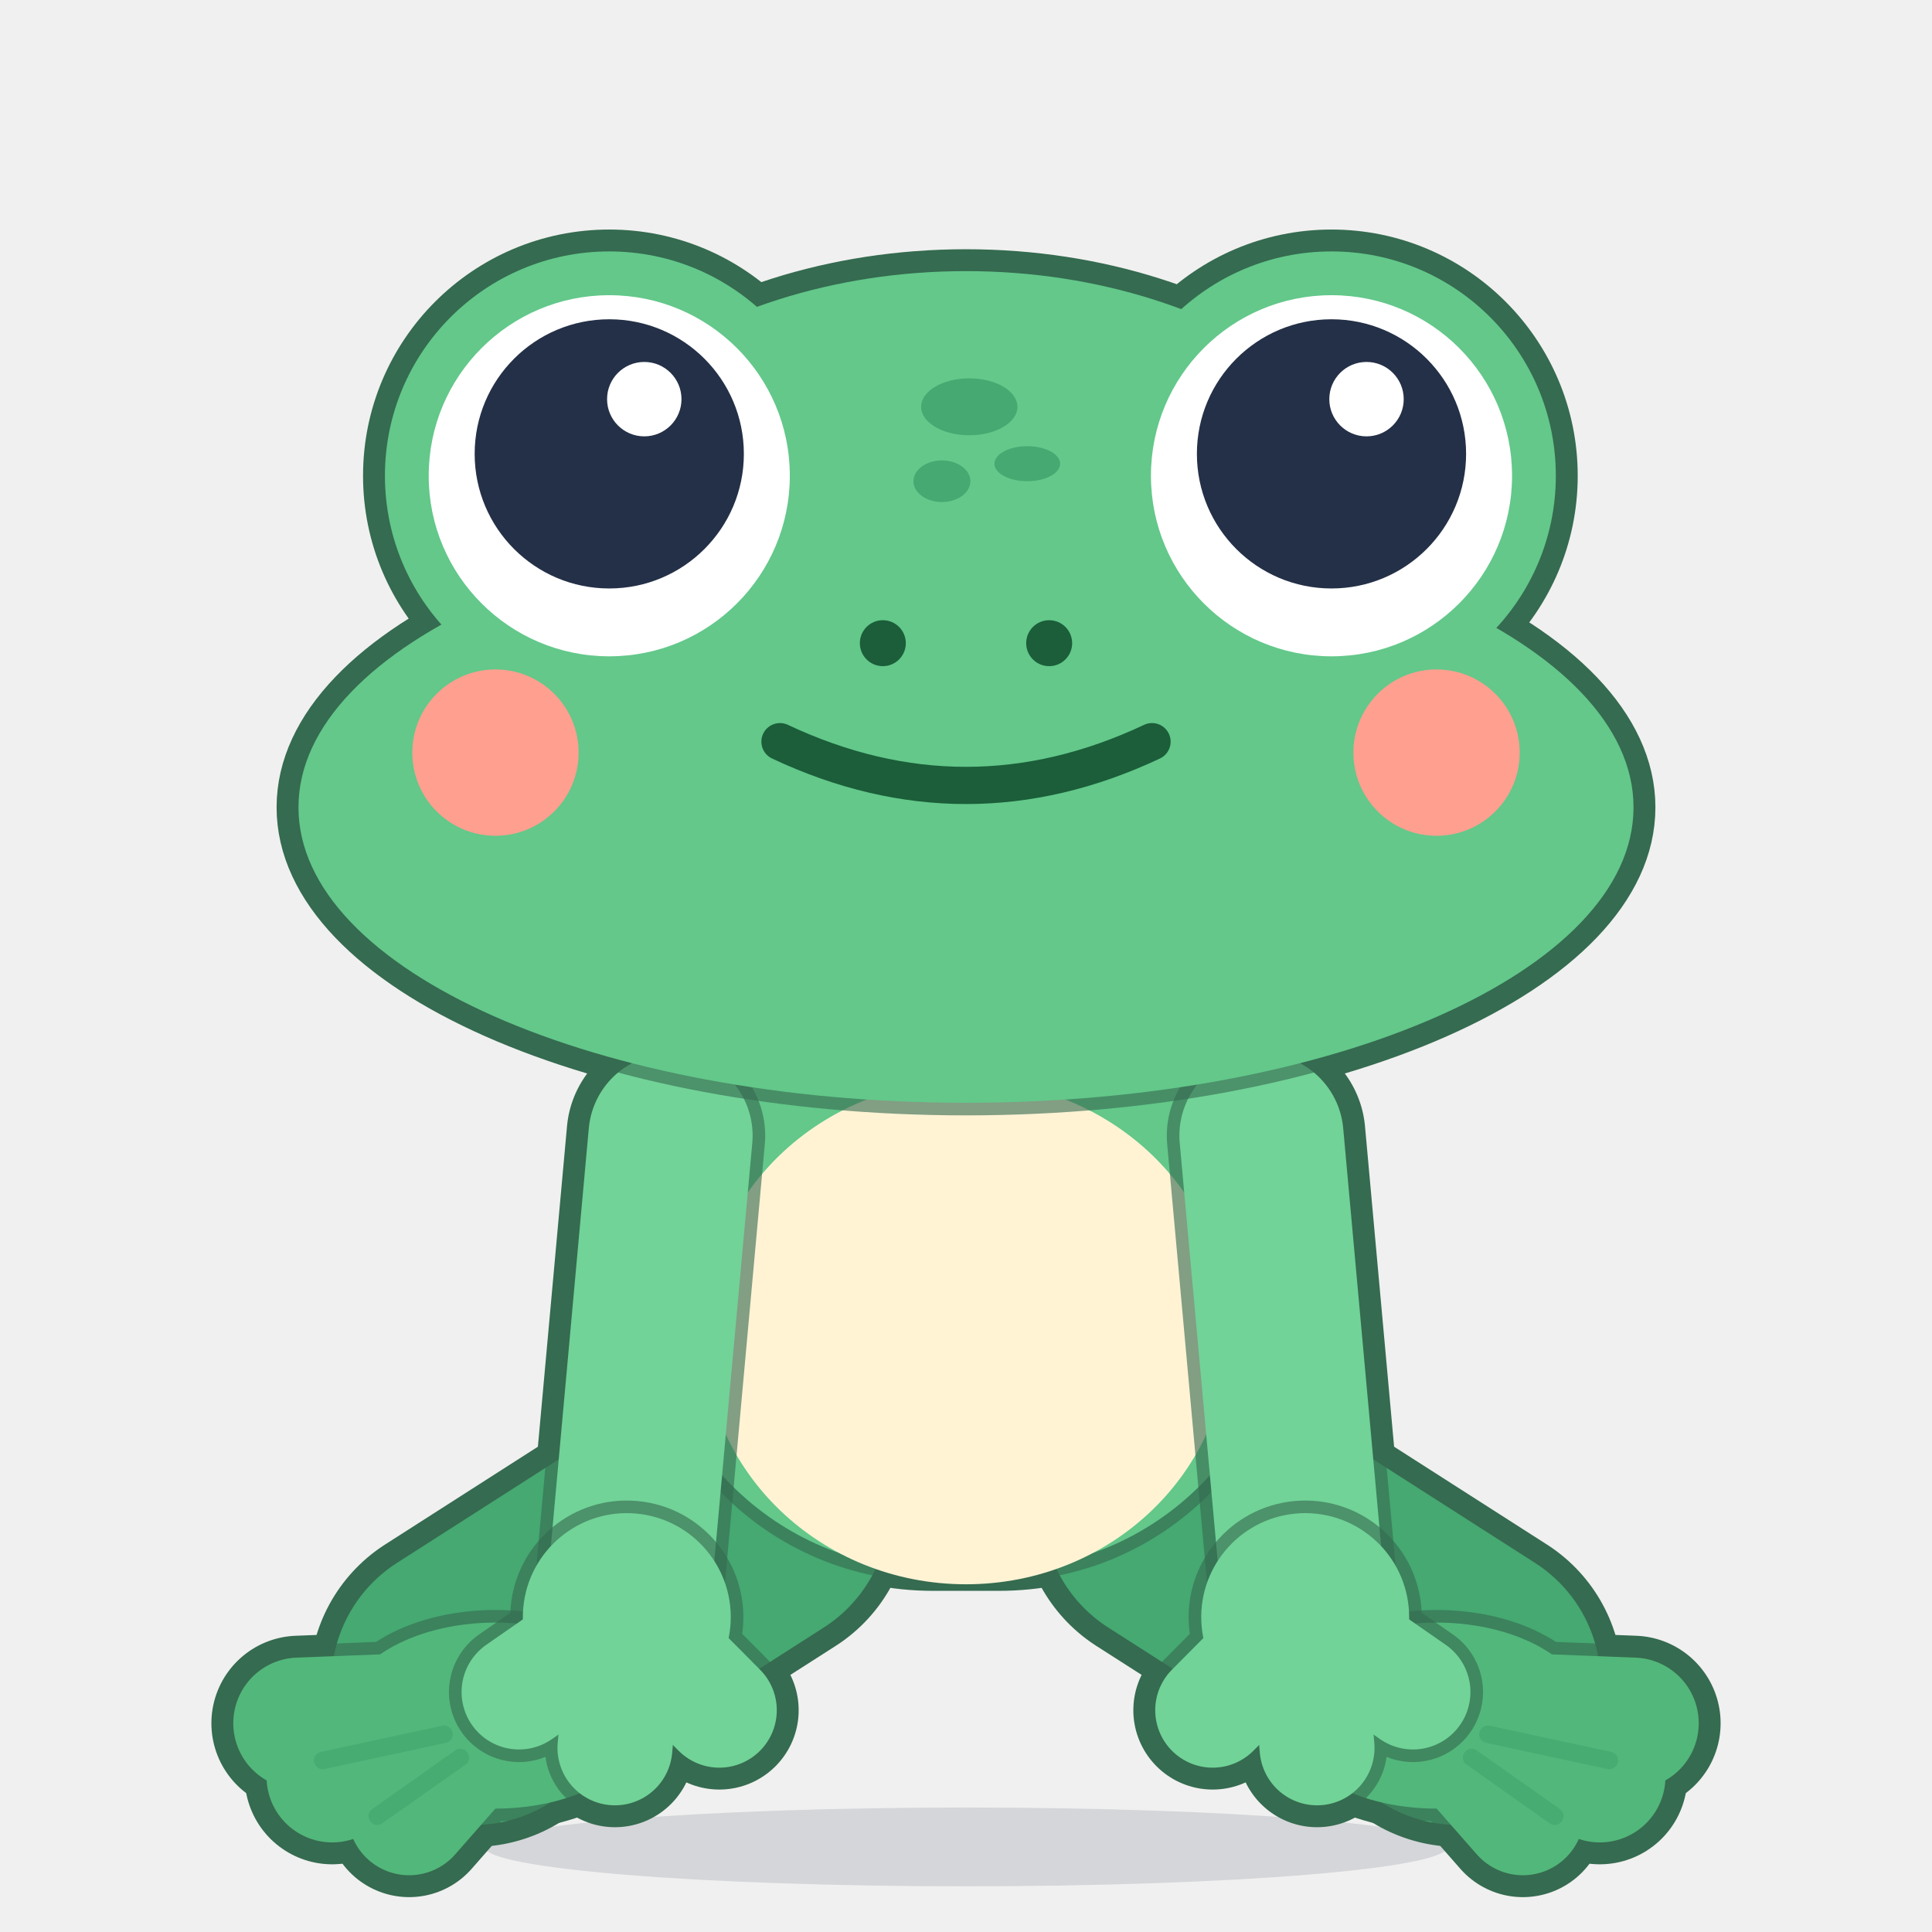
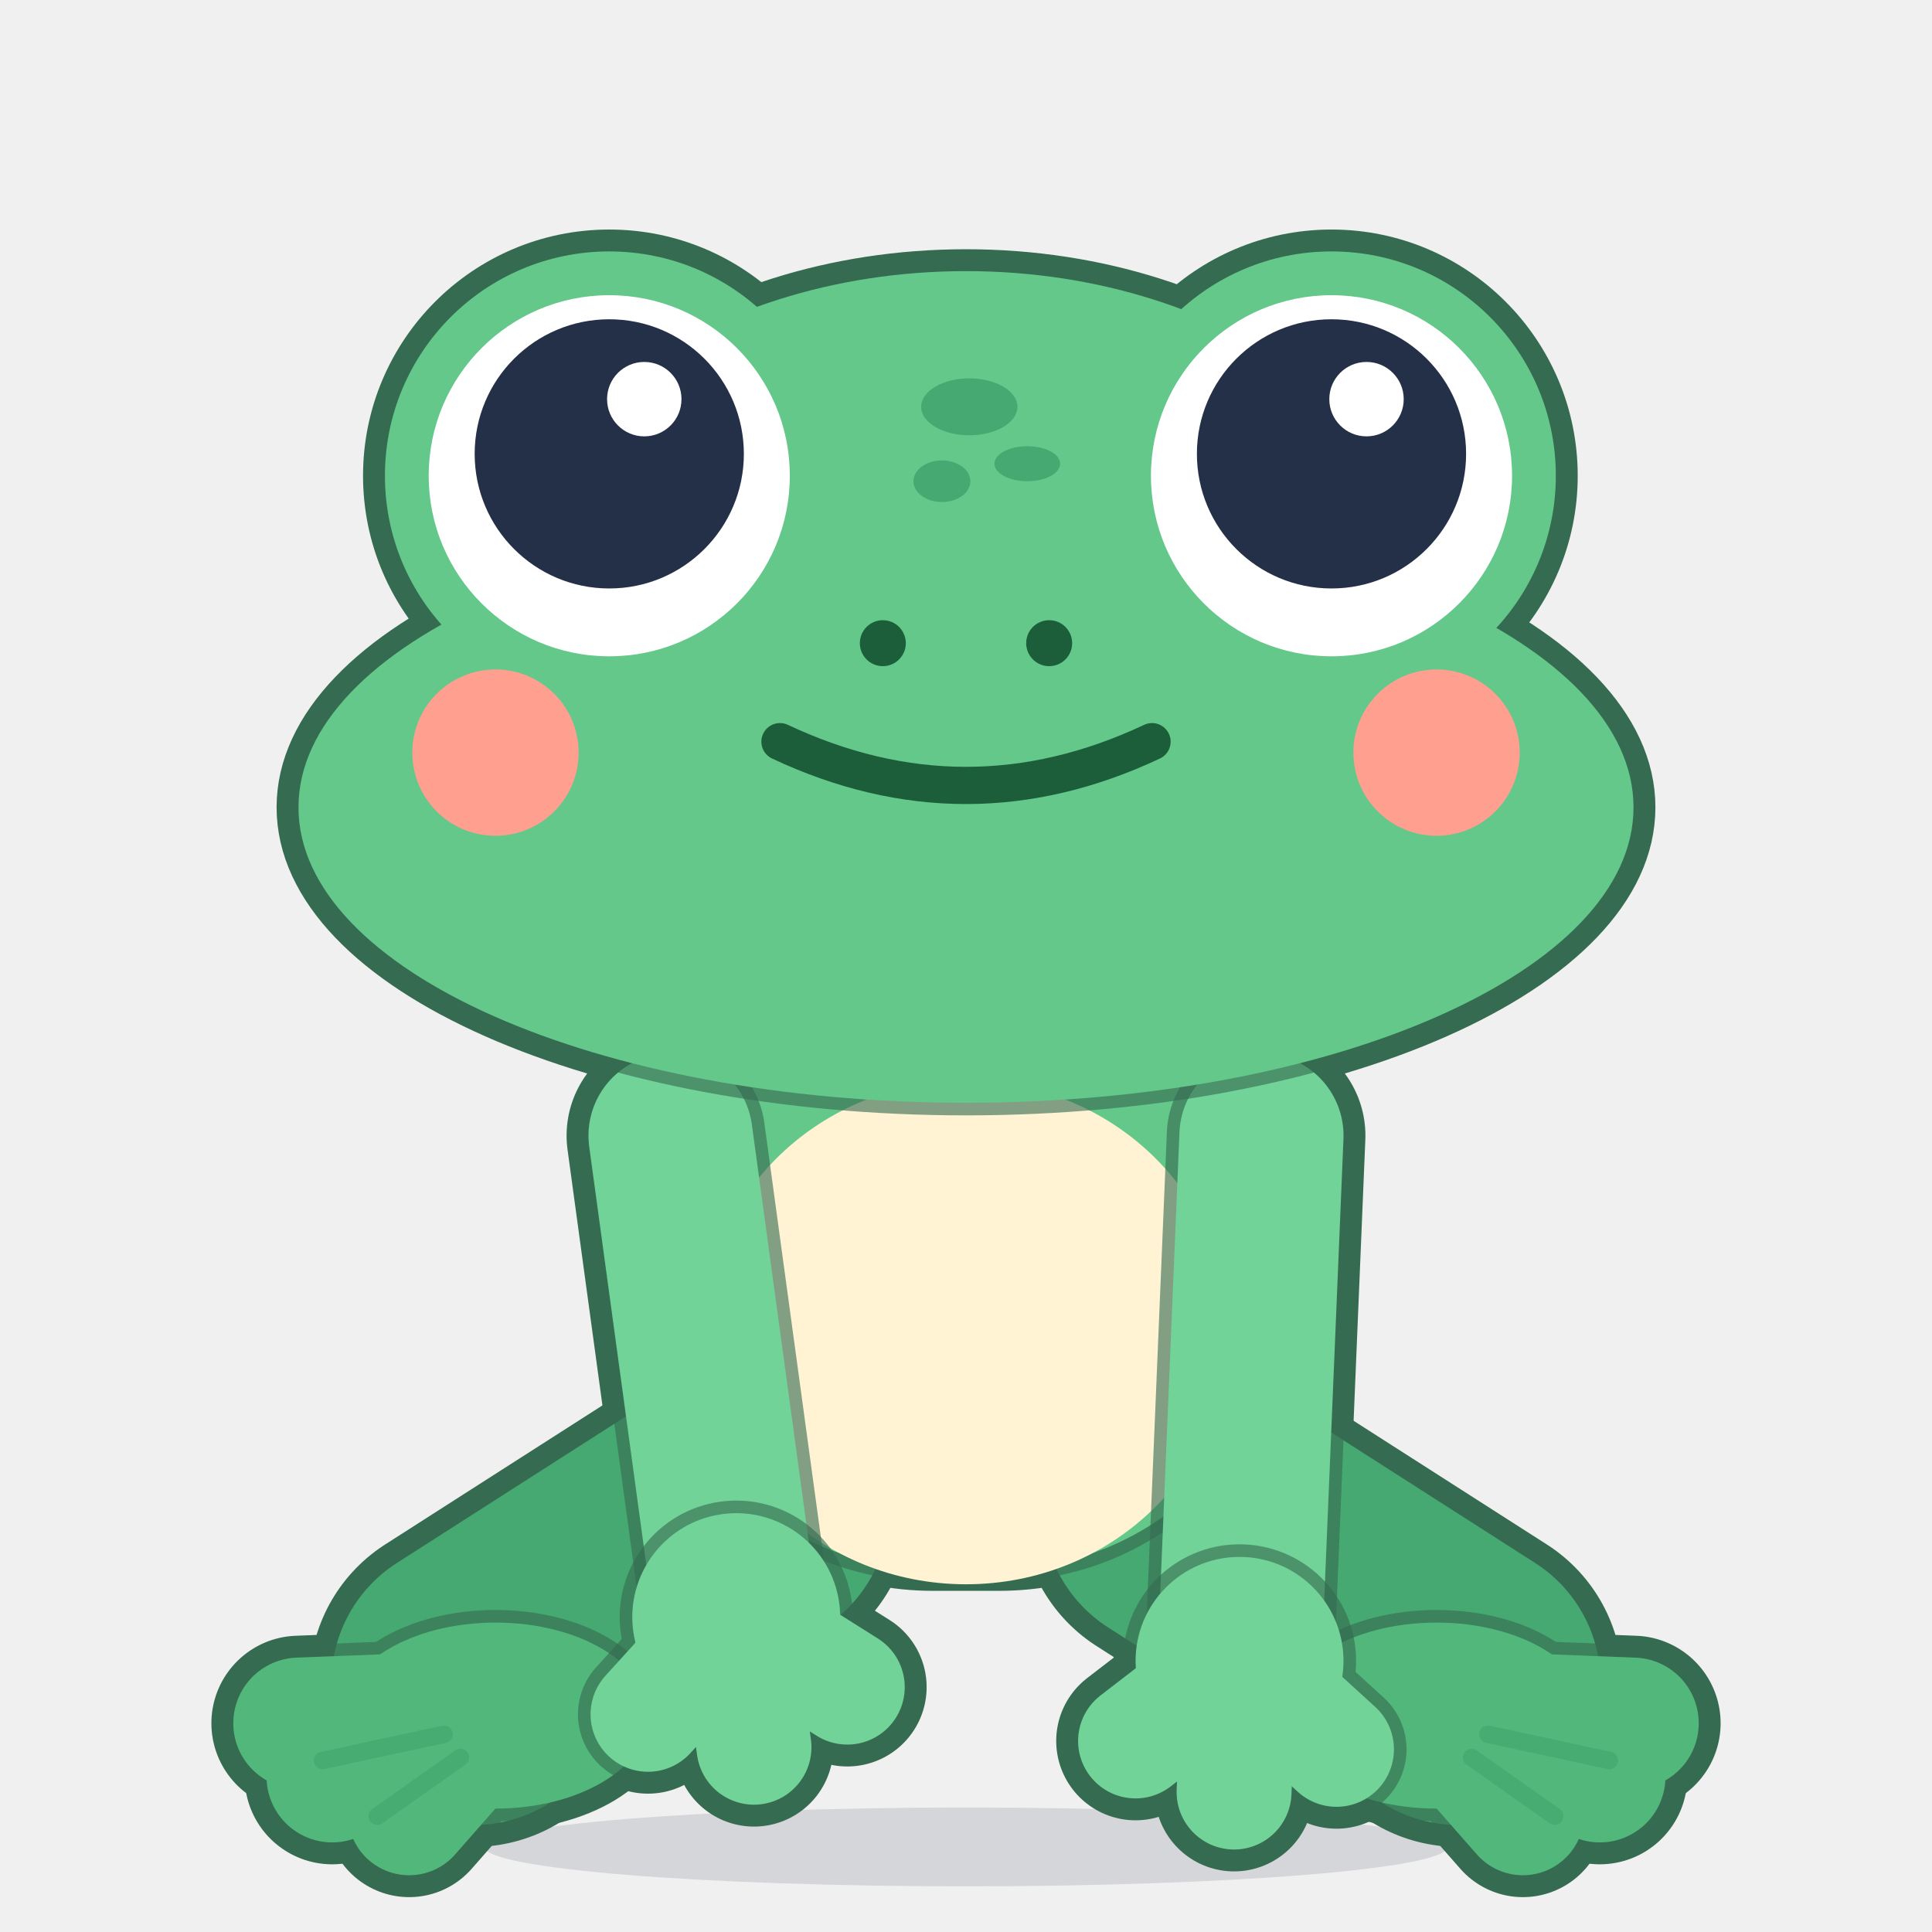
<svg xmlns="http://www.w3.org/2000/svg" viewBox="0 0 512 512" width="512" height="512">
  <g transform="translate(38.5 22.55) scale(2.9)">
    <g id="hop-root">
      <g id="shadow">
        <ellipse cx="75" cy="161.00" rx="44" ry="3.6" fill="#243047" opacity="0.140" />
      </g>
      <g id="hop-figure" transform="translate(0 10) translate(75 100) rotate(0) translate(-75 -100)">
        <g id="hop-silhouette" fill="#356B50" stroke="#356B50" stroke-linejoin="round" stroke-linecap="round">
          <g transform="translate(55 120) rotate(147.38)">
            <path d="M 0 0 L 29.68 0" fill="none" stroke-width="30" />
            <g transform="translate(29.68 0) rotate(-147.38) translate(2 3)">
              <path d="M 14 0 C 14 4.69 7.73 8.5 0 8.5 C -7.73 8.5 -14 4.69 -14 0 C -14 -4.69 -7.73 -8.5 0 -8.5 C 7.73 -8.5 14 -4.69 14 0 Z" stroke-width="4" />
              <path d="M 0 0 L -17.96 0.7" fill="none" stroke-width="16" />
              <path d="M 0 0 L -14.92 5.59" fill="none" stroke-width="16" />
              <path d="M 0 0 L -7.89 8.99" fill="none" stroke-width="15.2" />
            </g>
          </g>
          <g transform="translate(95 120) rotate(32.62)">
            <path d="M 0 0 L 29.68 0" fill="none" stroke-width="30" />
            <g transform="translate(29.68 0) rotate(-32.62) translate(-2 3)">
              <path d="M 14 0 C 14 4.69 7.73 8.5 0 8.5 C -7.73 8.5 -14 4.69 -14 0 C -14 -4.69 -7.73 -8.5 0 -8.5 C 7.73 -8.5 14 -4.69 14 0 Z" stroke-width="4" />
              <path d="M 0 0 L 17.96 0.7" fill="none" stroke-width="16" />
              <path d="M 0 0 L 14.92 5.59" fill="none" stroke-width="16" />
              <path d="M 0 0 L 7.89 8.99" fill="none" stroke-width="15.2" />
            </g>
          </g>
          <path d="M 46 59.4 H 104 V 99.6 A 26 26 0 0 1 78 125.6 H 72 A 26 26 0 0 1 46 99.6 Z" stroke-width="4" />
-           <g transform="translate(48 86) rotate(95.19)">
-             <path d="M 0 0 L 44.18 0" fill="none" stroke-width="19" />
-             <g transform="translate(44.18 0)">
+           <g transform="translate(48 86) rotate(82.23)">
+             <path d="M 0 0 L 44.41 0" fill="none" stroke-width="19" />
+             <g transform="translate(44.41 0)">
              <path d="M 9.5 0 C 9.5 5.25 5.25 9.5 0 9.5 C -5.25 9.5 -9.5 5.25 -9.5 0 C -9.5 -5.25 -5.25 -9.5 0 -9.5 C 5.25 -9.5 9.5 -5.25 9.5 0 Z" stroke-width="4" />
              <path d="M 0 0 L 7.71 -9.19" fill="none" stroke-width="14.5" />
              <path d="M 0 0 L 12 0" fill="none" stroke-width="14.5" />
              <path d="M 0 0 L 7.71 9.19" fill="none" stroke-width="14.5" />
            </g>
          </g>
-           <g transform="translate(102 86) rotate(84.81)">
-             <path d="M 0 0 L 44.18 0" fill="none" stroke-width="19" />
-             <g transform="translate(44.18 0)">
+           <g transform="translate(102 86) rotate(92.39)">
+             <path d="M 0 0 L 48.04 0" fill="none" stroke-width="19" />
+             <g transform="translate(48.04 0)">
              <path d="M 9.5 0 C 9.5 5.25 5.25 9.5 0 9.5 C -5.25 9.5 -9.5 5.25 -9.5 0 C -9.5 -5.25 -5.25 -9.5 0 -9.5 C 5.25 -9.5 9.5 -5.25 9.5 0 Z" stroke-width="4" />
              <path d="M 0 0 L 7.71 -9.19" fill="none" stroke-width="14.5" />
              <path d="M 0 0 L 12 0" fill="none" stroke-width="14.5" />
              <path d="M 0 0 L 7.71 9.19" fill="none" stroke-width="14.5" />
            </g>
          </g>
          <g transform="rotate(0 75 50)">
            <path d="M 119 40 C 119 58.23 99.3 73 75 73 C 50.7 73 31 58.23 31 40 C 31 21.77 50.7 7 75 7 C 99.3 7 119 21.77 119 40 Z M 136 56 C 136 70.91 108.69 83 75 83 C 41.31 83 14 70.91 14 56 C 14 41.09 41.31 29 75 29 C 108.69 29 136 41.09 136 56 Z M 62.9 25.7 C 62.9 37.02 53.72 46.2 42.4 46.2 C 31.08 46.2 21.9 37.02 21.9 25.7 C 21.9 14.38 31.08 5.2 42.4 5.2 C 53.72 5.2 62.9 14.38 62.9 25.7 Z M 128.9 25.7 C 128.9 37.02 119.72 46.2 108.4 46.2 C 97.08 46.2 87.9 37.02 87.9 25.7 C 87.9 14.38 97.08 5.2 108.4 5.2 C 119.72 5.2 128.9 14.38 128.9 25.7 Z" stroke-width="4" />
          </g>
        </g>
        <g id="left-leg" transform="translate(55 120) rotate(147.38)">
          <g fill="#356B50" stroke="#356B50" stroke-linejoin="round" stroke-linecap="round" opacity="0.62">
            <path d="M 0 0 L 29.68 0" fill="none" stroke-width="28.3" />
          </g>
          <line x1="0" y1="0" x2="29.68" y2="0" stroke="#45A971" stroke-width="26" stroke-linecap="round" />
          <g id="left-foot" transform="translate(29.68 0) rotate(-147.38) translate(2 3)">
            <g fill="#356B50" stroke="#356B50" stroke-linejoin="round" stroke-linecap="round" opacity="0.62">
              <path d="M 14 0 C 14 4.69 7.73 8.5 0 8.5 C -7.73 8.5 -14 4.69 -14 0 C -14 -4.69 -7.73 -8.5 0 -8.5 C 7.73 -8.5 14 -4.69 14 0 Z" stroke-width="2.3" />
              <path d="M 0 0 L -17.96 0.7" fill="none" stroke-width="14.3" />
              <path d="M 0 0 L -14.92 5.59" fill="none" stroke-width="14.3" />
              <path d="M 0 0 L -7.89 8.99" fill="none" stroke-width="13.5" />
            </g>
            <ellipse cx="0" cy="0" rx="14" ry="8.5" fill="#52B77A" />
            <line x1="0" y1="0" x2="-17.96" y2="0.7" stroke="#52B77A" stroke-width="12" stroke-linecap="round" />
            <line x1="0" y1="0" x2="-14.92" y2="5.59" stroke="#52B77A" stroke-width="12" stroke-linecap="round" />
            <line x1="0" y1="0" x2="-7.89" y2="8.99" stroke="#52B77A" stroke-width="11.2" stroke-linecap="round" />
            <line x1="-4.7" y1="1.71" x2="-15.79" y2="4.1" stroke="#45A971" stroke-width="1.6" stroke-linecap="round" opacity="0.8" />
            <line x1="-3.21" y1="3.83" x2="-10.8" y2="9.19" stroke="#45A971" stroke-width="1.6" stroke-linecap="round" opacity="0.8" />
          </g>
        </g>
        <g id="right-leg" transform="translate(95 120) rotate(32.62)">
          <g fill="#356B50" stroke="#356B50" stroke-linejoin="round" stroke-linecap="round" opacity="0.62">
            <path d="M 0 0 L 29.68 0" fill="none" stroke-width="28.3" />
          </g>
          <line x1="0" y1="0" x2="29.68" y2="0" stroke="#45A971" stroke-width="26" stroke-linecap="round" />
          <g id="right-foot" transform="translate(29.68 0) rotate(-32.62) translate(-2 3)">
            <g fill="#356B50" stroke="#356B50" stroke-linejoin="round" stroke-linecap="round" opacity="0.62">
              <path d="M 14 0 C 14 4.69 7.73 8.5 0 8.5 C -7.73 8.5 -14 4.69 -14 0 C -14 -4.69 -7.73 -8.5 0 -8.5 C 7.73 -8.5 14 -4.69 14 0 Z" stroke-width="2.3" />
              <path d="M 0 0 L 17.96 0.7" fill="none" stroke-width="14.3" />
              <path d="M 0 0 L 14.92 5.59" fill="none" stroke-width="14.3" />
              <path d="M 0 0 L 7.89 8.99" fill="none" stroke-width="13.5" />
            </g>
            <ellipse cx="0" cy="0" rx="14" ry="8.5" fill="#52B77A" />
            <line x1="0" y1="0" x2="17.96" y2="0.7" stroke="#52B77A" stroke-width="12" stroke-linecap="round" />
            <line x1="0" y1="0" x2="14.92" y2="5.59" stroke="#52B77A" stroke-width="12" stroke-linecap="round" />
            <line x1="0" y1="0" x2="7.89" y2="8.99" stroke="#52B77A" stroke-width="11.2" stroke-linecap="round" />
            <line x1="4.7" y1="1.71" x2="15.79" y2="4.1" stroke="#45A971" stroke-width="1.6" stroke-linecap="round" opacity="0.8" />
            <line x1="3.21" y1="3.83" x2="10.8" y2="9.19" stroke="#45A971" stroke-width="1.6" stroke-linecap="round" opacity="0.8" />
          </g>
        </g>
        <g id="body">
          <g fill="#356B50" stroke="#356B50" stroke-linejoin="round" stroke-linecap="round" opacity="0.62">
            <path d="M 46 59.4 H 104 V 99.6 A 26 26 0 0 1 78 125.6 H 72 A 26 26 0 0 1 46 99.6 Z" stroke-width="2.3" />
          </g>
          <path d="M 46 59.4 H 104 V 99.6 A 26 26 0 0 1 78 125.6 H 72 A 26 26 0 0 1 46 99.6 Z" fill="#63C88A" />
        </g>
        <g id="belly">
          <ellipse cx="75" cy="104" rx="24" ry="23" fill="#FFF3D4" />
        </g>
-         <g id="left-arm" transform="translate(48 86) rotate(95.19)">
+         <g id="left-arm" transform="translate(48 86) rotate(82.23)">
          <g fill="#356B50" stroke="#356B50" stroke-linejoin="round" stroke-linecap="round" opacity="0.62">
-             <path d="M 0 0 L 44.18 0" fill="none" stroke-width="17.3" />
+             <path d="M 0 0 L 44.41 0" fill="none" stroke-width="17.3" />
          </g>
-           <line x1="0" y1="0" x2="44.18" y2="0" stroke="#71D397" stroke-width="15" stroke-linecap="round" />
-           <g id="left-hand" transform="translate(44.18 0)">
+           <line x1="0" y1="0" x2="44.41" y2="0" stroke="#71D397" stroke-width="15" stroke-linecap="round" />
+           <g id="left-hand" transform="translate(44.41 0)">
            <g fill="#356B50" stroke="#356B50" stroke-linejoin="round" stroke-linecap="round" opacity="0.62">
              <path d="M 9.5 0 C 9.5 5.25 5.25 9.5 0 9.5 C -5.25 9.5 -9.5 5.25 -9.5 0 C -9.5 -5.25 -5.25 -9.5 0 -9.5 C 5.25 -9.5 9.5 -5.25 9.5 0 Z" stroke-width="2.3" />
              <path d="M 0 0 L 7.71 -9.19" fill="none" stroke-width="12.8" />
              <path d="M 0 0 L 12 0" fill="none" stroke-width="12.8" />
              <path d="M 0 0 L 7.71 9.19" fill="none" stroke-width="12.8" />
            </g>
            <circle cx="0" cy="0" r="9.5" fill="#71D397" />
            <line x1="0" y1="0" x2="7.71" y2="-9.19" stroke="#71D397" stroke-width="10.5" stroke-linecap="round" />
            <line x1="0" y1="0" x2="12" y2="0" stroke="#71D397" stroke-width="10.5" stroke-linecap="round" />
            <line x1="0" y1="0" x2="7.71" y2="9.19" stroke="#71D397" stroke-width="10.5" stroke-linecap="round" />
          </g>
        </g>
-         <g id="right-arm" transform="translate(102 86) rotate(84.81)">
+         <g id="right-arm" transform="translate(102 86) rotate(92.39)">
          <g fill="#356B50" stroke="#356B50" stroke-linejoin="round" stroke-linecap="round" opacity="0.62">
-             <path d="M 0 0 L 44.18 0" fill="none" stroke-width="17.3" />
+             <path d="M 0 0 L 48.04 0" fill="none" stroke-width="17.3" />
          </g>
-           <line x1="0" y1="0" x2="44.18" y2="0" stroke="#71D397" stroke-width="15" stroke-linecap="round" />
-           <g id="right-hand" transform="translate(44.18 0)">
+           <line x1="0" y1="0" x2="48.04" y2="0" stroke="#71D397" stroke-width="15" stroke-linecap="round" />
+           <g id="right-hand" transform="translate(48.04 0)">
            <g fill="#356B50" stroke="#356B50" stroke-linejoin="round" stroke-linecap="round" opacity="0.62">
              <path d="M 9.5 0 C 9.5 5.25 5.25 9.5 0 9.5 C -5.25 9.5 -9.5 5.25 -9.5 0 C -9.5 -5.25 -5.25 -9.5 0 -9.5 C 5.25 -9.5 9.5 -5.25 9.5 0 Z" stroke-width="2.3" />
              <path d="M 0 0 L 7.71 -9.19" fill="none" stroke-width="12.8" />
              <path d="M 0 0 L 12 0" fill="none" stroke-width="12.8" />
              <path d="M 0 0 L 7.71 9.19" fill="none" stroke-width="12.8" />
            </g>
            <circle cx="0" cy="0" r="9.5" fill="#71D397" />
            <line x1="0" y1="0" x2="7.71" y2="-9.19" stroke="#71D397" stroke-width="10.5" stroke-linecap="round" />
            <line x1="0" y1="0" x2="12" y2="0" stroke="#71D397" stroke-width="10.5" stroke-linecap="round" />
            <line x1="0" y1="0" x2="7.71" y2="9.19" stroke="#71D397" stroke-width="10.5" stroke-linecap="round" />
          </g>
        </g>
        <g id="head" transform="rotate(0 75 50)">
          <g fill="#356B50" stroke="#356B50" stroke-linejoin="round" stroke-linecap="round" opacity="0.62">
            <path d="M 119 40 C 119 58.23 99.3 73 75 73 C 50.7 73 31 58.23 31 40 C 31 21.77 50.7 7 75 7 C 99.3 7 119 21.77 119 40 Z M 136 56 C 136 70.91 108.69 83 75 83 C 41.31 83 14 70.91 14 56 C 14 41.09 41.31 29 75 29 C 108.69 29 136 41.09 136 56 Z M 62.9 25.7 C 62.9 37.02 53.72 46.2 42.4 46.2 C 31.08 46.2 21.9 37.02 21.9 25.7 C 21.9 14.38 31.08 5.2 42.4 5.2 C 53.72 5.2 62.9 14.38 62.9 25.7 Z M 128.9 25.7 C 128.9 37.02 119.72 46.2 108.4 46.2 C 97.08 46.2 87.9 37.02 87.9 25.7 C 87.9 14.38 97.08 5.2 108.4 5.2 C 119.72 5.2 128.9 14.38 128.9 25.7 Z" stroke-width="2.3" />
          </g>
          <ellipse cx="75" cy="40" rx="44" ry="33" fill="#63C88A" />
          <ellipse cx="75" cy="56" rx="61" ry="27" fill="#63C88A" />
          <circle cx="42.4" cy="25.7" r="20.5" fill="#63C88A" />
          <circle cx="108.4" cy="25.7" r="20.5" fill="#63C88A" />
          <g id="accent-details">
            <ellipse cx="75.3" cy="19.4" rx="4.4" ry="2.6" fill="#45A971" />
            <ellipse cx="72.8" cy="26.2" rx="2.6" ry="1.9" fill="#45A971" />
            <ellipse cx="80.6" cy="24.6" rx="3.0" ry="1.6" fill="#45A971" />
          </g>
          <g id="eyes-group">
            <g id="left-eye">
              <g>
                <clipPath id="eyeClip42">
                  <circle cx="42.4" cy="25.7" r="16.5" />
                </clipPath>
                <circle cx="42.4" cy="25.7" r="16.5" fill="#FFFFFF" />
                <g clip-path="url(#eyeClip42)">
                  <circle id="left-pupil" cx="42.4" cy="23.7" r="12.3" fill="#243047" />
                  <circle cx="45.6" cy="18.7" r="3.4" fill="#FFFFFF" />
                </g>
              </g>
            </g>
            <g id="right-eye">
              <g>
                <clipPath id="eyeClip108">
                  <circle cx="108.4" cy="25.7" r="16.5" />
                </clipPath>
                <circle cx="108.4" cy="25.7" r="16.5" fill="#FFFFFF" />
                <g clip-path="url(#eyeClip108)">
                  <circle id="right-pupil" cx="108.4" cy="23.7" r="12.3" fill="#243047" />
                  <circle cx="111.6" cy="18.7" r="3.4" fill="#FFFFFF" />
                </g>
              </g>
            </g>
          </g>
          <g id="cheeks">
            <circle cx="32" cy="51" r="7.6" fill="#FF9F8F" />
            <circle cx="118" cy="51" r="7.6" fill="#FF9F8F" />
          </g>
          <circle cx="67.4" cy="41" r="2.1" fill="#1B5E39" />
          <circle cx="82.6" cy="41" r="2.1" fill="#1B5E39" />
          <g id="mouth">
            <path d="M 58 50 Q 75 58 92 50" fill="none" stroke="#1B5E39" stroke-width="3.4" stroke-linecap="round" />
          </g>
        </g>
      </g>
    </g>
  </g>
</svg>
